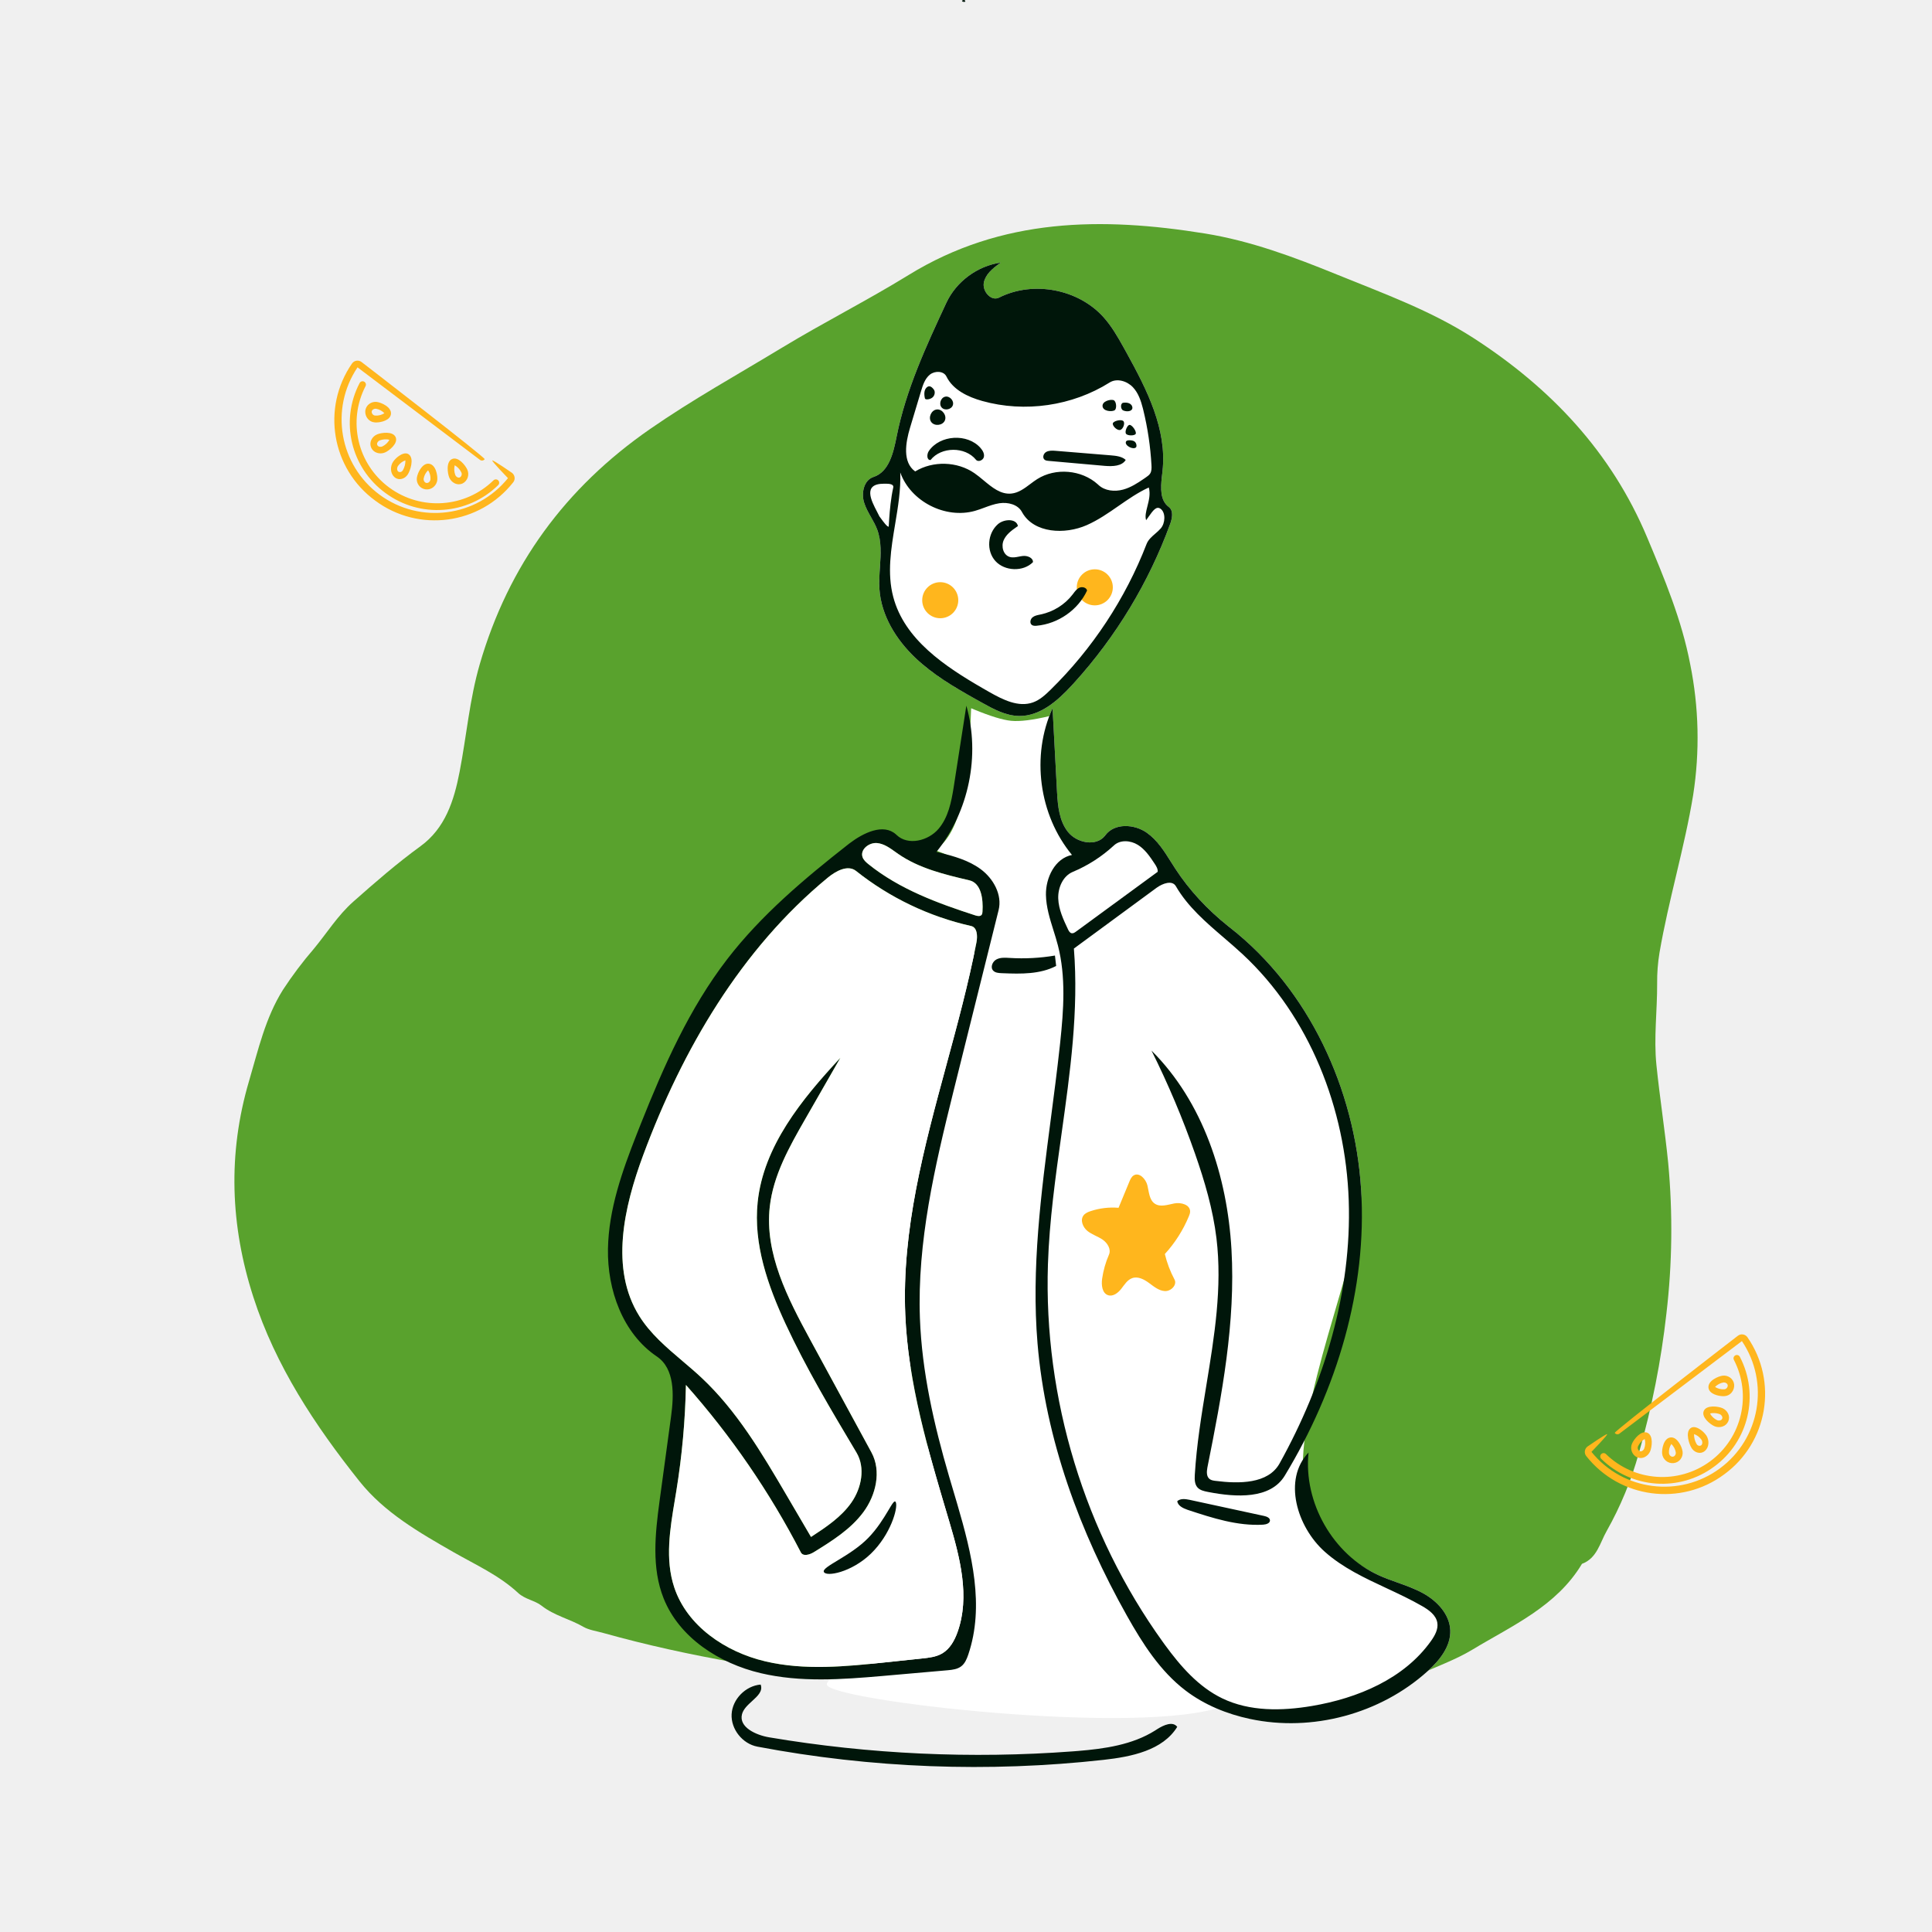
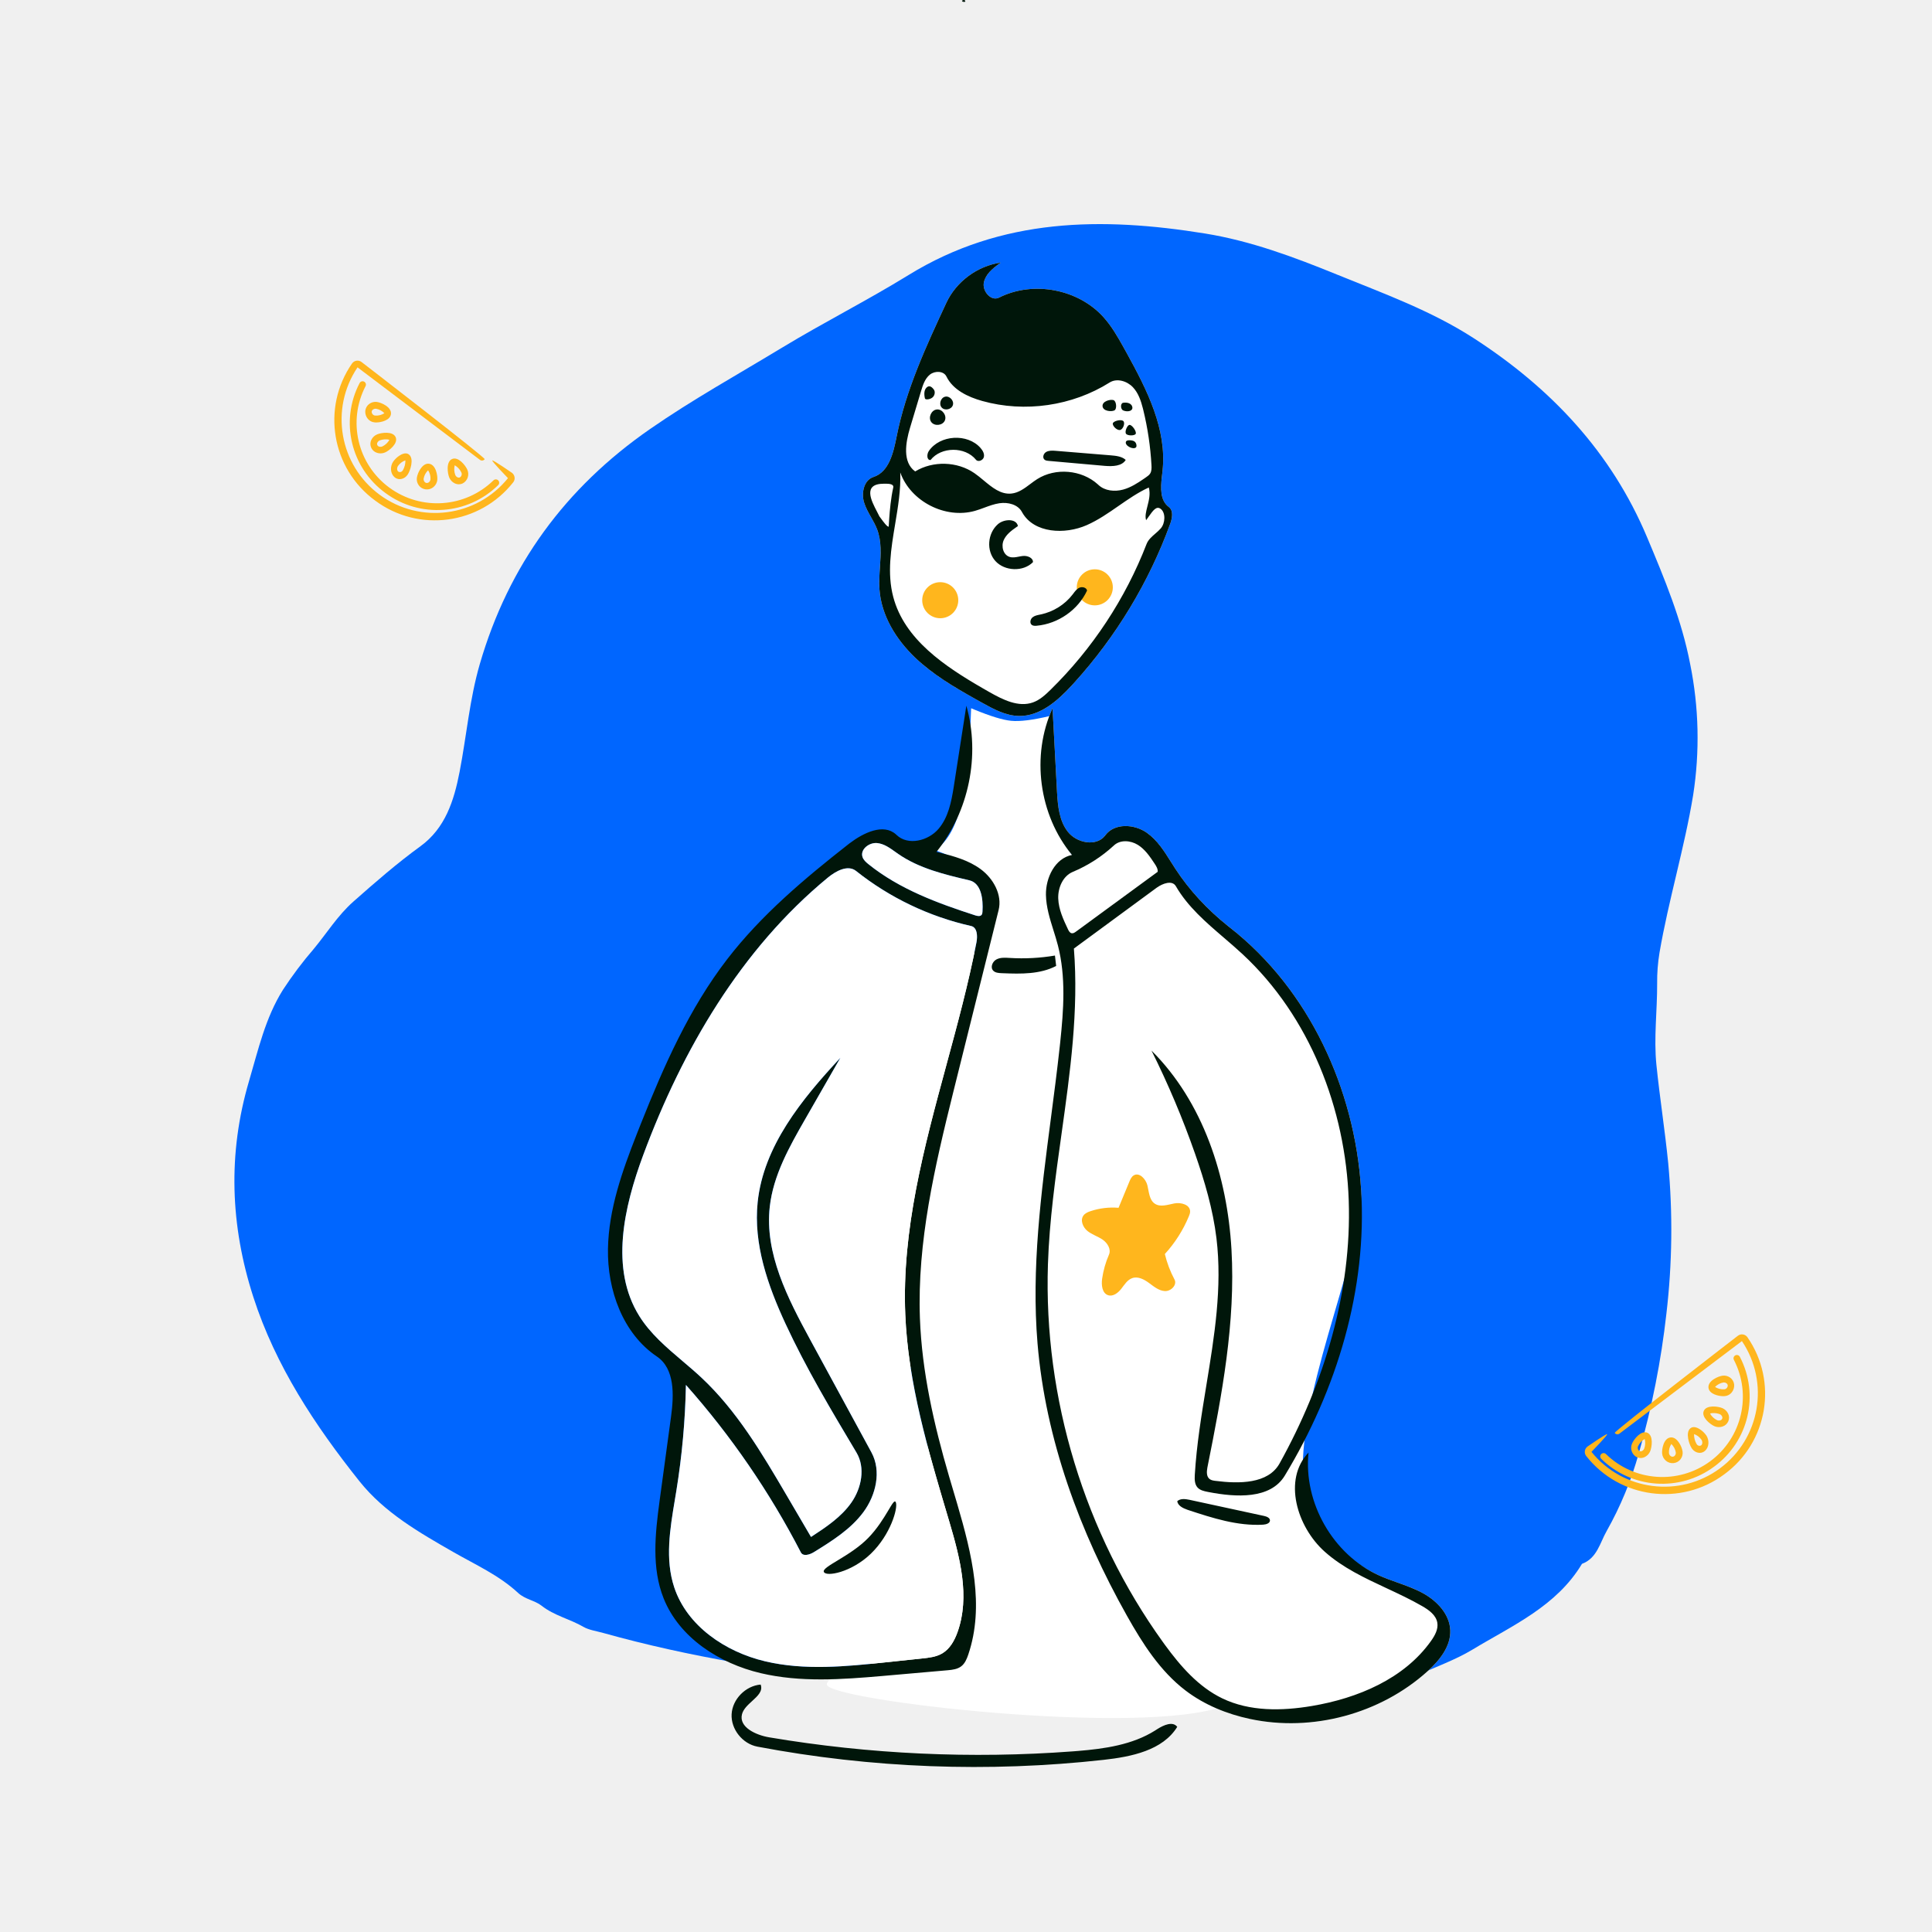
<svg xmlns="http://www.w3.org/2000/svg" width="610" height="610" viewBox="0 0 610 610" fill="none">
-   <path fill-rule="evenodd" clip-rule="evenodd" d="M341.101 538.675C367.398 538.879 393.687 537.686 419.857 535.103L419.924 535.915C414.538 536.427 409.149 536.902 403.763 537.461C387.136 539.203 370.44 539.586 353.748 540.018C341.431 540.284 329.127 539.063 317.101 536.383C302.737 533.261 288.082 532.24 273.502 530.653C245.499 527.606 217.725 523.2 190.546 515.605C188.406 515.006 185.931 514.656 184.204 513.653C179.921 511.167 174.979 510.121 170.98 506.967C168.851 505.29 165.791 504.992 163.586 502.942C157.6 497.388 150.178 494.069 143.174 490.061C132.373 483.88 121.374 477.566 113.532 467.733C99.451 450.075 86.99 431.233 79.988 409.515C72.742 387.042 71.846 364.341 78.625 341.341C81.542 331.437 83.769 321.412 89.325 312.538C92.287 308.006 95.547 303.676 99.084 299.578C103.223 294.587 106.62 289.047 111.582 284.656C118.447 278.58 125.323 272.595 132.758 267.185C140.567 261.507 143.336 252.86 145.111 243.693C147.306 232.366 148.248 220.817 151.489 209.671C160.551 178.504 178.49 154.018 205.199 135.49C218.681 126.137 232.967 118.23 246.938 109.761C260.053 101.809 273.812 94.879 286.849 86.846C316.307 68.702 347.971 68.481 380.448 73.723C394.865 76.051 408.528 81.144 422.047 86.652C436.813 92.668 451.82 98.057 465.334 106.797C489.636 122.518 508.734 142.681 520.074 169.706C525.535 182.719 530.98 195.742 533.643 209.661C536.408 223.275 536.729 237.273 534.592 251C531.842 267.786 526.835 284.068 523.96 300.814C523.429 304.019 523.181 307.264 523.219 310.512C523.264 319.092 522.117 327.681 522.989 336.24C524.045 346.593 525.682 356.888 526.712 367.242C528.185 383.067 527.993 399.003 526.138 414.788C524.473 429.659 521.569 444.364 517.456 458.75C515.076 467.357 511.655 475.642 507.268 483.419C505.18 487.058 504.26 491.998 499.486 493.758C491.421 507.191 477.54 513.204 464.933 520.824C459.406 524.164 453.28 526.255 447.481 528.992C442.758 531.22 437.837 531.09 433.059 532.07C420.026 534.753 406.713 535.469 393.46 536.505C376.057 537.869 358.604 538.295 341.101 538.675Z" fill="#59A22D" />
+   <path fill-rule="evenodd" clip-rule="evenodd" d="M341.101 538.675C367.398 538.879 393.687 537.686 419.857 535.103L419.924 535.915C414.538 536.427 409.149 536.902 403.763 537.461C387.136 539.203 370.44 539.586 353.748 540.018C341.431 540.284 329.127 539.063 317.101 536.383C302.737 533.261 288.082 532.24 273.502 530.653C245.499 527.606 217.725 523.2 190.546 515.605C188.406 515.006 185.931 514.656 184.204 513.653C179.921 511.167 174.979 510.121 170.98 506.967C168.851 505.29 165.791 504.992 163.586 502.942C157.6 497.388 150.178 494.069 143.174 490.061C132.373 483.88 121.374 477.566 113.532 467.733C99.451 450.075 86.99 431.233 79.988 409.515C72.742 387.042 71.846 364.341 78.625 341.341C81.542 331.437 83.769 321.412 89.325 312.538C92.287 308.006 95.547 303.676 99.084 299.578C103.223 294.587 106.62 289.047 111.582 284.656C118.447 278.58 125.323 272.595 132.758 267.185C140.567 261.507 143.336 252.86 145.111 243.693C147.306 232.366 148.248 220.817 151.489 209.671C160.551 178.504 178.49 154.018 205.199 135.49C218.681 126.137 232.967 118.23 246.938 109.761C260.053 101.809 273.812 94.879 286.849 86.846C316.307 68.702 347.971 68.481 380.448 73.723C394.865 76.051 408.528 81.144 422.047 86.652C436.813 92.668 451.82 98.057 465.334 106.797C489.636 122.518 508.734 142.681 520.074 169.706C525.535 182.719 530.98 195.742 533.643 209.661C536.408 223.275 536.729 237.273 534.592 251C531.842 267.786 526.835 284.068 523.96 300.814C523.429 304.019 523.181 307.264 523.219 310.512C523.264 319.092 522.117 327.681 522.989 336.24C524.045 346.593 525.682 356.888 526.712 367.242C528.185 383.067 527.993 399.003 526.138 414.788C524.473 429.659 521.569 444.364 517.456 458.75C515.076 467.357 511.655 475.642 507.268 483.419C505.18 487.058 504.26 491.998 499.486 493.758C491.421 507.191 477.54 513.204 464.933 520.824C459.406 524.164 453.28 526.255 447.481 528.992C442.758 531.22 437.837 531.09 433.059 532.07C420.026 534.753 406.713 535.469 393.46 536.505C376.057 537.869 358.604 538.295 341.101 538.675Z" fill="#0066ff" />
  <path fill-rule="evenodd" clip-rule="evenodd" d="M304.672 0.549C304.29 0.655 303.685 0.583 303.746 0.191C303.974 0.073 304.23 -0.047 304.478 0.019C304.727 0.085 304.888 0.444 304.689 0.606L304.672 0.549Z" fill="#00160A" />
  <path fill-rule="evenodd" clip-rule="evenodd" d="M306.618 223.62L307.567 224.015C312.707 226.134 316.596 227.322 319.233 227.581C322.03 227.856 326.115 227.348 331.488 226.06L331.384 227.394C330.506 239.066 330.54 247.878 331.488 253.828C332.471 260.002 334.801 265.371 338.477 269.936C334.347 274.556 328.126 279.214 335.8 300.792C341.009 315.438 332.162 367.286 331.384 410.856C331.017 431.475 335.322 450.423 338.477 462.358C346.013 490.872 358.22 515.217 371.693 526.317C378.422 531.86 389.917 537.315 386.426 538.637C360.65 548.397 261.488 536.908 261.08 531.873C260.706 527.249 287.396 527.847 291.173 506.869C298.479 466.291 285.756 393.306 286.117 384.339C287.181 357.857 295.096 325.733 305 301.7C305.369 300.805 308.064 300.644 311.687 300.792L311.938 299.775C314.255 290.217 314.653 283.673 313.133 280.142C311.372 276.051 305.37 272.134 295.128 268.39C298.794 266.177 301.515 261.611 303.291 254.693L303.475 253.952C305.143 247.043 306.191 236.933 306.618 223.62Z" fill="white" />
  <path fill-rule="evenodd" clip-rule="evenodd" d="M310.251 369.149C311.342 355.819 311.279 350.69 313.133 337.444C313.671 333.604 312.868 302.028 306.199 307.075C303.7 308.965 304.695 313.181 303.502 316.078C293.598 340.111 287.181 357.858 286.117 384.34C285.57 397.941 284.656 411.607 285.754 425.175C287.701 449.221 306.896 410.171 310.251 369.149Z" fill="white" />
  <path fill-rule="evenodd" clip-rule="evenodd" d="M327.582 424.155C324.934 392.409 331.39 360.717 334.75 329.039C335.83 318.856 336.573 308.414 334.018 298.5C332.653 293.201 330.348 288.05 330.239 282.578C330.13 277.106 333.118 270.984 338.477 269.936C327.999 257.309 325.509 238.554 332.329 223.62C332.79 232.246 333.251 240.873 333.712 249.499C333.957 254.091 334.318 259.005 337.155 262.619C339.991 266.233 346.272 267.426 348.995 263.725C351.881 259.804 358.156 260.146 362.128 262.956C366.099 265.767 368.457 270.261 371.12 274.337C375.765 281.447 381.703 287.673 388.383 292.907C413.307 312.436 427.731 343.764 429.739 375.411C430.893 393.611 411.411 435.314 411.317 463.391C411.248 484.137 429.201 494.6 435.349 497.387C439.935 499.466 444.923 500.63 449.333 503.061C453.743 505.492 457.69 509.669 457.898 514.71C458.108 519.809 454.52 524.244 450.738 527.66C435.814 541.14 414.311 546.919 394.662 542.732C387.355 541.175 380.264 538.286 374.316 533.755C366.317 527.661 360.759 518.944 355.828 510.17C340.934 483.666 330.11 454.469 327.582 424.155Z" fill="white" />
  <path fill-rule="evenodd" clip-rule="evenodd" d="M283.101 137.821C286.03 123.069 292.438 109.261 298.792 95.616C301.919 88.9 308.614 83.953 315.984 82.913C313.685 84.543 311.212 86.428 310.642 89.177C310.071 91.926 312.911 95.239 315.428 93.969C326.18 88.54 340.46 91.234 348.465 100.201C351.168 103.229 353.158 106.808 355.124 110.354C361.728 122.263 368.546 135.162 367.051 148.678C366.606 152.702 365.765 157.623 369.016 160.059C370.587 161.237 370.107 163.663 369.434 165.502C362.566 184.28 351.946 201.693 338.373 216.428C333.905 221.279 328.369 226.16 321.754 226.058C317.547 225.994 313.68 223.89 310.01 221.842C302.651 217.735 295.208 213.567 289.091 207.786C282.973 202.006 278.223 194.348 277.669 185.975C277.251 179.658 279.181 173.047 276.933 167.124C275.812 164.173 273.719 161.635 272.809 158.613C271.9 155.591 272.771 151.584 275.787 150.606C280.722 149.006 282.095 142.884 283.101 137.821Z" fill="white" />
  <ellipse cx="345.666" cy="185.44" rx="5.693" ry="5.693" fill="#FFB61D" />
  <path fill-rule="evenodd" clip-rule="evenodd" d="M237.477 537.076C239.253 535.456 240.929 533.927 240.163 531.873C235.383 532.282 231.246 536.508 230.999 541.234C230.751 545.96 234.425 550.585 239.137 551.476C275.093 558.284 312.094 559.694 348.476 555.643C357.241 554.667 367.113 552.668 371.693 545.232C370.301 543.376 367.453 544.641 365.422 545.923L364.699 546.388C357.535 550.9 348.796 552.153 340.267 552.847L338.671 552.972C306.704 555.362 274.44 553.867 242.841 548.534C238.638 547.825 233.222 545.322 234.273 541.244C234.693 539.616 236.114 538.32 237.477 537.076ZM333.753 250.246L332.329 223.62C325.509 238.554 327.999 257.309 338.477 269.936C333.118 270.984 330.13 277.106 330.239 282.578C330.315 286.407 331.467 290.078 332.619 293.753C333.114 295.33 333.608 296.908 334.019 298.5C336.574 308.414 335.83 318.856 334.75 329.039L334.604 330.396C333.78 337.976 332.788 345.556 331.797 353.137C328.702 376.791 325.606 400.458 327.582 424.155C330.11 454.469 340.934 483.666 355.828 510.17C360.759 518.944 366.317 527.661 374.316 533.755C380.264 538.286 387.355 541.175 394.663 542.732C414.311 546.919 435.815 541.14 450.738 527.66C454.52 524.244 458.108 519.809 457.898 514.71C457.69 509.669 453.743 505.492 449.333 503.061C446.766 501.647 444.004 500.661 441.239 499.674C439.254 498.965 437.267 498.256 435.35 497.387C420.88 490.828 411.501 474.443 413.154 458.611C404.995 467.147 409.452 482.063 418.26 489.923C423.939 494.99 430.856 498.22 437.792 501.458C441.614 503.243 445.442 505.03 449.071 507.129C451.171 508.343 453.4 509.941 453.808 512.336C454.155 514.376 453.053 516.367 451.859 518.056C443.372 530.054 428.689 536.196 414.22 538.636C404.732 540.236 394.59 540.416 385.919 536.236C378.41 532.617 372.747 526.1 367.81 519.343L367.17 518.461C342.452 484.126 329.473 441.459 330.872 399.141C331.326 385.407 333.24 371.734 335.152 358.078C337.886 338.558 340.614 319.073 339.066 299.492L365.247 280.251C367.138 278.909 370.113 277.824 371.259 279.801C375.01 286.278 380.738 291.192 386.46 296.101C388.445 297.804 390.429 299.505 392.329 301.272C413.528 320.974 424.854 350.057 425.84 379.018C426.826 407.98 418.075 436.736 404.011 462.054C400.386 468.58 391.155 468.504 383.763 467.561L383.568 467.536C382.981 467.457 382.383 467.343 381.918 466.985C380.907 466.209 380.969 464.726 381.199 463.436L381.259 463.118C385.796 440.49 390.146 417.535 388.819 394.492C387.492 371.449 379.901 347.969 363.567 331.701C368.831 342.253 373.428 353.139 377.32 364.273C380.359 372.963 382.979 381.854 384.082 390.995C385.951 406.484 383.421 421.928 380.884 437.415C379.35 446.78 377.813 456.161 377.245 465.578L377.233 465.783C377.16 467.15 377.194 468.635 378.096 469.645C378.886 470.529 380.134 470.806 381.296 471.035L381.59 471.093C390.243 472.767 401.098 473.424 405.648 465.912C422.066 438.806 431.746 407.059 429.739 375.411C427.732 343.764 413.307 312.436 388.383 292.907L387.759 292.413C381.333 287.283 375.62 281.225 371.12 274.337C370.654 273.624 370.197 272.897 369.739 272.169C367.582 268.739 365.404 265.275 362.128 262.956C358.157 260.146 351.881 259.804 348.995 263.725L348.863 263.898C346.074 267.387 339.947 266.176 337.155 262.619C334.471 259.201 334.003 254.618 333.753 250.246ZM295.68 268.956C305.933 256.245 309.559 238.501 305.111 222.807L301.118 248.504C300.373 253.201 299.41 258.058 296.35 261.674C293.111 265.501 286.668 267.099 283.063 263.611L282.887 263.447C278.923 259.88 272.621 262.935 268.238 266.267L267.85 266.566C253.974 277.441 240.345 288.903 229.598 302.859C217.626 318.405 209.606 336.55 202.351 354.781L201.013 358.165C196.445 369.802 192.184 381.802 191.955 394.276C191.717 407.249 196.609 421.019 207.392 428.292C213.094 432.139 212.8 440.452 211.875 447.251L208.238 473.99C206.852 484.286 205.693 495.045 209.532 504.667C214.492 517.099 227.114 525.197 240.179 528.275C252.721 531.23 265.8 530.282 278.658 529.162L299.31 527.348C300.793 527.213 302.335 527.009 303.505 526.105C304.663 525.211 305.254 523.782 305.722 522.398C310.904 507.075 306.862 490.661 302.243 474.89L299.641 466.095C294.883 449.812 291.072 433.14 290.451 416.197C289.569 392.125 295.133 368.358 300.947 344.947L315.294 287.354C316.503 282.501 313.637 277.369 309.6 274.399C305.831 271.627 301.215 270.337 296.656 269.199L295.68 268.956ZM261.364 277.105C263.929 274.992 267.704 272.933 270.304 275.003C280.88 283.426 293.396 289.415 306.605 292.372C308.478 292.792 308.67 295.281 308.358 297.228L308.301 297.547C305.788 310.506 302.306 323.351 298.828 336.183C291.758 362.263 284.705 388.285 285.83 415.09C286.662 434.919 291.972 454.218 297.609 473.294L299.861 480.883C303.192 492.17 306.272 504.3 302.318 515.336C301.371 517.978 299.919 520.607 297.496 522.035C295.6 523.152 293.334 523.408 291.144 523.639L278.535 524.97C266.189 526.264 253.602 527.388 241.545 524.526C228.997 521.548 216.914 513.372 212.872 501.165C209.94 492.31 211.535 482.769 213.085 473.497C213.185 472.894 213.286 472.293 213.385 471.693L213.56 470.622C215.347 459.594 216.355 448.44 216.573 437.271C230.807 453.303 243.027 471.109 252.86 490.141C253.568 491.512 255.648 490.879 256.963 490.067L257.974 489.441C263.373 486.093 268.794 482.548 272.57 477.473C276.582 472.08 278.358 464.479 275.15 458.576L255.596 422.596C248.557 409.627 241.409 395.624 243.045 380.995C244.09 371.649 248.643 363.135 253.323 354.933L265.344 333.969L264.167 335.239C252.408 347.994 241.009 362.413 239.22 379.57C237.882 392.396 242.155 405.117 247.521 416.884L248.044 418.02C253.827 430.482 260.743 442.378 267.775 454.191L270.415 458.618C273.289 463.431 272.018 469.834 268.802 474.428C265.794 478.725 261.382 481.786 256.976 484.675L256.065 485.27L247.512 470.677C240.021 457.915 232.273 445.079 221.469 434.97C219.543 433.168 217.516 431.448 215.49 429.729C210.413 425.42 205.338 421.113 201.841 415.508C192.707 400.864 196.809 381.899 202.746 365.616L203.111 364.623C215.449 331.409 233.969 299.667 261.364 277.105ZM399.075 478.629L375.554 473.539C374.214 473.261 372.669 473.083 371.693 473.983C371.911 475.406 373.456 476.175 374.898 476.68L375.229 476.792C382.863 479.307 390.74 481.855 398.797 481.392C399.753 481.336 400.984 480.963 400.973 480.044C400.964 479.211 399.923 478.812 399.075 478.629ZM333.467 304.986L333.085 301.7C328.395 302.492 323.611 302.747 318.861 302.457L318.719 302.449C317.323 302.363 315.853 302.273 314.626 302.917C313.357 303.584 312.61 305.39 313.568 306.442C314.199 307.135 315.254 307.223 316.201 307.263L316.643 307.281C322.386 307.518 328.406 307.623 333.467 304.986ZM272.324 270.593C271.52 268.196 274.428 265.93 276.951 266.185C279.095 266.402 280.908 267.699 282.682 268.969C282.746 269.015 282.81 269.061 282.874 269.106L283.624 269.636C289.538 273.73 296.604 275.695 303.637 277.376L306.046 277.944C309.727 278.806 310.404 283.583 310.226 287.42L310.202 287.842C310.18 288.193 310.149 288.568 309.931 288.844C309.491 289.401 308.618 289.237 307.941 289.018L307.239 288.791C295.54 284.985 283.787 280.574 274.223 272.871C273.441 272.242 272.642 271.543 272.324 270.593ZM315.537 83.232L315.984 82.913C308.614 83.953 301.919 88.9 298.792 95.616C292.438 109.261 286.03 123.069 283.101 137.821C282.095 142.884 280.722 149.006 275.787 150.606L275.601 150.671C272.735 151.751 271.919 155.653 272.809 158.613C273.307 160.266 274.159 161.774 275.012 163.285C275.718 164.535 276.425 165.787 276.933 167.124C278.371 170.912 278.1 174.983 277.827 179.078C277.673 181.385 277.519 183.699 277.669 185.975C278.223 194.348 282.973 202.006 289.091 207.786C294.616 213.007 301.223 216.913 307.873 220.647L310.01 221.842C313.68 223.89 317.547 225.994 321.754 226.058C328.369 226.16 333.905 221.279 338.373 216.428L339.028 215.713C352.288 201.131 362.677 183.977 369.434 165.502C370.107 163.663 370.587 161.237 369.016 160.059C366.275 158.005 366.443 154.184 366.829 150.625L367.051 148.678C368.506 135.517 362.081 122.942 355.646 111.296L354.796 109.763C352.935 106.412 351.018 103.061 348.465 100.201C340.46 91.234 326.18 88.54 315.428 93.969C312.911 95.239 310.071 91.926 310.642 89.177C311.175 86.606 313.374 84.79 315.537 83.232ZM282.629 165.479C283.535 160.052 284.445 154.601 284.246 149.175C287.497 158.312 298.456 163.943 307.833 161.295C308.828 161.014 309.801 160.654 310.773 160.294C312.344 159.713 313.912 159.132 315.565 158.889C318.241 158.494 321.376 159.267 322.656 161.636L322.787 161.87C326.516 168.361 336.189 168.857 343.115 165.808C346.693 164.233 349.911 161.999 353.131 159.765C356.219 157.622 359.307 155.479 362.715 153.915C363.279 155.911 362.753 157.975 362.272 159.863C361.852 161.513 361.466 163.029 361.872 164.247C362.128 163.894 362.371 163.551 362.602 163.223C364.087 161.118 365.122 159.651 366.487 160.683C368.065 161.876 367.952 165.159 366.487 166.846C365.967 167.444 365.355 167.975 364.745 168.503C363.635 169.465 362.533 170.419 362.014 171.762C355.336 189.026 344.909 204.846 331.653 217.825C330.029 219.415 328.298 221.004 326.153 221.772C321.586 223.407 316.663 220.938 312.447 218.545L310.424 217.388C298.246 210.369 285.58 201.886 282.035 188.495C280.044 180.973 281.332 173.252 282.629 165.479ZM320.929 166.419L321.396 166.1C320.919 163.638 316.971 163.824 315.059 165.516C311.778 168.42 311.352 173.908 314.285 177.141C317.219 180.374 323.074 180.602 326.145 177.491C326.211 176.126 324.422 175.399 323.016 175.534C322.574 175.576 322.13 175.663 321.686 175.749C320.72 175.937 319.758 176.124 318.831 175.853C316.743 175.242 316.044 172.512 316.892 170.569C317.666 168.795 319.293 167.546 320.929 166.419ZM279.07 152.726L279.789 152.723C280.835 152.736 282.27 152.877 282.035 153.915C281.28 157.259 280.935 161.157 280.751 163.829L280.597 166.277C280.151 166.449 278.873 164.695 278.137 163.684C277.986 163.478 277.858 163.302 277.765 163.181L277.669 163.061C277.474 162.638 277.211 162.137 276.924 161.588C275.105 158.122 272.274 152.726 279.07 152.726ZM290.803 123.5C291.38 121.581 292.035 119.542 293.601 118.281C295.167 117.021 297.944 117.071 298.823 118.873C300.883 123.098 305.599 125.336 310.144 126.607C323.57 130.359 338.557 128.183 350.343 120.771C352.637 119.329 355.841 120.294 357.698 122.262C359.401 124.066 360.222 126.49 360.838 128.902L361.001 129.559C362.379 135.232 363.237 141.029 363.559 146.856C363.611 147.782 363.63 148.778 363.116 149.552C362.806 150.019 362.334 150.351 361.872 150.671L361.154 151.169C359.112 152.575 357 153.927 354.613 154.578C351.946 155.306 348.824 155.002 346.816 153.111L346.58 152.894C341.492 148.317 333.262 147.602 327.471 151.277C326.726 151.749 326.006 152.29 325.286 152.831C323.441 154.216 321.598 155.6 319.346 155.832C315.984 156.179 313.265 153.917 310.558 151.666C309.602 150.87 308.647 150.076 307.666 149.399C302.243 145.654 294.585 145.429 288.949 148.848C284.906 145.942 285.905 139.798 287.334 135.045L290.803 123.5ZM350.698 143.765L333.17 142.329C332.17 142.253 331.112 142.226 330.273 142.725C329.375 143.26 329.033 144.657 329.91 145.221C330.25 145.44 330.682 145.483 331.093 145.519L348.87 147.096C351.319 147.295 354.258 147.193 355.427 145.208C354.218 144.102 352.386 143.904 350.698 143.765ZM310.629 144.335C310.895 143.308 310.3 142.257 309.596 141.451C305.499 136.753 296.745 137.268 293.256 142.413C292.577 143.414 292.576 145.325 293.804 145.246C297.163 140.989 304.728 140.941 308.145 145.155C308.818 145.986 310.362 145.361 310.629 144.335ZM358.68 141.24C358.966 140.949 358.874 139.764 358.075 139.309C357.484 138.973 355.811 138.81 355.532 139.387C354.902 140.652 357.805 142.133 358.68 141.24ZM358.592 136.957C358.891 136.221 357.472 134.156 356.654 134.153C355.935 134.15 355.04 136.252 355.519 136.945C356.009 137.654 358.323 137.617 358.592 136.957ZM353.621 135.766C354.602 135.621 355.384 133.465 354.613 132.897C353.847 132.331 351.62 132.924 351.376 133.63C351.124 134.359 352.569 135.922 353.621 135.766ZM294.01 133.227C295.028 134.643 297.595 134.385 298.311 132.796C299.027 131.206 297.521 129.11 295.788 129.283C294.054 129.457 292.993 131.811 294.01 133.227ZM354.642 129.594C355.766 130.073 357.446 129.955 357.544 128.788C357.453 127.226 355.735 126.981 354.613 127.172C353.716 127.325 353.733 129.207 354.642 129.594ZM351.892 129.556C352.704 129.104 352.492 126.644 351.585 126.334C350.603 125.998 347.962 126.663 348.114 128.263C348.267 129.863 350.969 130.069 351.892 129.556ZM297.335 128.682C298.315 129.754 300.415 129.292 300.854 127.907C301.292 126.522 299.842 124.934 298.424 125.246C297.005 125.559 296.356 127.609 297.335 128.682ZM294.421 125.489C295.204 124.826 295.316 123.634 294.859 123.01C293.938 121.749 293.167 121.754 292.538 122.375C291.753 123.148 291.717 124.451 292.031 125.798C292.149 126.302 293.624 126.165 294.421 125.489ZM338.695 187.657C336.252 190.86 332.603 193.155 328.619 193.994C328.514 194.017 328.408 194.038 328.302 194.06C327.479 194.226 326.634 194.397 325.999 194.925C325.282 195.521 325.041 196.774 325.797 197.322C326.219 197.628 326.791 197.615 327.313 197.568C334.106 196.957 340.411 192.552 343.227 186.449C343.031 185.484 341.683 185.152 340.777 185.572C339.981 185.94 339.441 186.662 338.915 187.365C338.842 187.463 338.769 187.561 338.695 187.657Z" fill="#00160A" />
  <path fill-rule="evenodd" clip-rule="evenodd" d="M357.913 371.136C359.684 370.015 361.778 372.22 362.278 374.274C362.778 376.329 362.845 378.802 364.561 380.008C366.316 381.241 368.675 380.37 370.773 379.964C372.871 379.557 375.767 380.349 375.76 382.514C375.758 383.049 375.56 383.561 375.355 384.054C373.539 388.422 370.964 392.465 367.783 395.938C368.455 398.741 369.483 401.455 370.836 403.993C371.74 405.69 369.713 407.728 367.812 407.639C365.911 407.55 364.329 406.216 362.788 405.084C361.248 403.951 359.322 402.924 357.517 403.536C355.959 404.063 355.033 405.626 354.013 406.931C352.993 408.236 351.399 409.464 349.843 408.933C347.96 408.29 347.697 405.71 347.984 403.717C348.359 401.106 349.087 398.547 350.141 396.134C350.886 394.429 349.664 392.451 348.144 391.402C346.623 390.352 344.783 389.822 343.344 388.66C341.906 387.498 340.985 385.267 342.086 383.773C342.621 383.047 343.499 382.68 344.348 382.397C347.178 381.456 350.196 381.096 353.165 381.345C354.3 378.603 355.435 375.861 356.57 373.119C356.881 372.367 357.231 371.568 357.913 371.136V371.136Z" fill="#FFB61D" />
  <path fill-rule="evenodd" clip-rule="evenodd" d="M274.223 272.871C273.441 272.242 272.642 271.543 272.324 270.593C271.52 268.196 274.427 265.93 276.951 266.185C279.095 266.402 280.908 267.7 282.682 268.969C282.997 269.194 283.31 269.419 283.624 269.636C290.214 274.198 298.234 276.116 306.046 277.944C309.863 278.838 310.45 283.942 310.202 287.842C310.18 288.193 310.149 288.568 309.931 288.844C309.491 289.401 308.618 289.237 307.941 289.018C296.011 285.16 283.978 280.728 274.223 272.871ZM272.57 477.473C276.582 472.08 278.358 464.479 275.15 458.576L255.856 423.076C248.735 409.973 241.389 395.804 243.045 380.995C244.158 371.04 249.252 362.028 254.239 353.332L265.343 333.97C253.178 347.036 241.068 361.841 239.219 379.57C237.839 392.81 242.436 405.938 248.043 418.02C254.55 432.039 262.49 445.343 270.415 458.618C273.288 463.431 272.018 469.834 268.802 474.428C265.587 479.021 260.767 482.202 256.065 485.27L248.409 472.208C240.636 458.946 232.705 445.483 221.469 434.97C219.542 433.168 217.516 431.448 215.49 429.729C210.413 425.42 205.338 421.113 201.841 415.508C192.52 400.565 196.982 381.123 203.111 364.623C215.449 331.409 233.969 299.667 261.364 277.105C263.929 274.992 267.704 272.933 270.303 275.003C280.879 283.426 293.396 289.415 306.605 292.372C308.582 292.815 308.685 295.564 308.301 297.547C305.787 310.506 302.306 323.351 298.828 336.183C291.758 362.263 284.705 388.285 285.83 415.09C286.74 436.759 292.996 457.796 299.183 478.6C299.311 479.03 299.438 479.46 299.566 479.889C303.005 491.455 306.388 503.976 302.318 515.336C301.371 517.978 299.919 520.607 297.496 522.035C295.6 523.152 293.334 523.408 291.144 523.639L280.045 524.811C267.217 526.166 254.094 527.504 241.545 524.526C228.996 521.548 216.914 513.372 212.872 501.165C209.939 492.31 211.534 482.769 213.084 473.497C213.245 472.535 213.405 471.577 213.56 470.622C215.347 459.594 216.354 448.44 216.573 437.271C230.807 453.303 243.027 471.109 252.859 490.141C253.568 491.512 255.647 490.879 256.962 490.067C262.689 486.53 268.558 482.866 272.57 477.473Z" fill="white" />
  <path fill-rule="evenodd" clip-rule="evenodd" d="M365.521 275.26C365.614 274.346 365.085 273.497 364.579 272.73C363.092 270.481 361.534 268.16 359.243 266.743C356.952 265.326 353.705 265.08 351.728 266.911C347.924 270.435 343.499 273.283 338.72 275.283C335.577 276.599 333.993 280.318 334.124 283.73C334.254 287.142 335.741 290.335 337.2 293.42C337.454 293.957 337.791 294.56 338.376 294.661C338.864 294.745 339.326 294.437 339.726 294.143C348.325 287.849 356.923 281.555 365.521 275.26Z" fill="white" />
  <path fill-rule="evenodd" clip-rule="evenodd" d="M162.037 152.283C162.393 151.838 162.55 151.266 162.471 150.702C162.394 150.132 162.09 149.618 161.627 149.277C161.627 149.277 155.788 145.226 155.443 145.376C155.098 145.527 160.385 150.967 160.385 150.967C150.462 163.273 132.595 165.582 119.862 156.206C107.13 146.829 104.054 129.095 112.885 115.985L151.556 145.208C152.025 145.553 152.686 145.453 153.031 144.985C153.377 144.516 114.145 114.294 114.145 114.294C113.687 113.948 113.108 113.803 112.541 113.893C111.974 113.983 111.468 114.299 111.14 114.77C101.44 128.806 104.693 148.005 118.476 158.07C132.168 168.247 151.483 165.681 162.037 152.283ZM121.671 155.64C132.531 163.688 147.656 162.639 157.293 153.168C157.711 152.76 157.718 152.091 157.308 151.674C156.899 151.257 156.228 151.25 155.809 151.658C146.896 160.366 132.962 161.338 122.919 153.953C112.876 146.567 109.692 133.008 115.404 121.946C115.594 121.609 115.584 121.196 115.378 120.869C115.172 120.541 114.804 120.352 114.417 120.375C114.03 120.398 113.687 120.63 113.522 120.98C107.29 132.955 110.75 147.673 121.671 155.64ZM123.462 148.365C123.395 147.449 123.624 146.537 124.106 145.802C124.687 144.977 125.406 144.293 126.22 143.789C127.759 142.824 128.674 143.123 129.171 143.543C130.789 144.905 129.53 148.582 128.779 149.749C128.182 150.695 127.229 151.263 126.209 151.28C125.622 151.284 125.048 151.072 124.575 150.674C123.929 150.125 123.524 149.282 123.462 148.365ZM128 145.357C127.083 145.659 126.268 146.273 125.663 147.117C125.465 147.416 125.369 147.788 125.394 148.163C125.41 148.448 125.532 148.713 125.728 148.89C126.253 149.226 126.916 149.023 127.225 148.433C127.75 147.521 128.02 146.449 128 145.357ZM134.445 154.515C135.34 154.61 136.234 154.332 136.892 153.754C137.555 153.184 137.973 152.406 138.067 151.565C138.224 150.24 137.648 146.649 135.414 146.412C134.713 146.336 133.691 146.585 132.675 148.162C132.133 148.993 131.771 149.918 131.611 150.881C131.503 151.72 131.727 152.568 132.24 153.261C132.747 153.96 133.552 154.418 134.445 154.515ZM135.167 148.477C135.719 149.337 135.98 150.334 135.915 151.337C135.882 151.681 135.714 152.002 135.445 152.237C135.245 152.423 134.967 152.516 134.687 152.49C134.41 152.451 134.163 152.302 134.009 152.082C133.802 151.796 133.715 151.448 133.763 151.106C133.938 150.116 134.428 149.199 135.167 148.477ZM142.73 144.934C144.707 144.059 146.99 146.992 147.53 148.257V148.254C148.302 149.892 147.634 151.859 146.034 152.658C145.668 152.822 145.272 152.907 144.872 152.907C144.425 152.904 143.983 152.802 143.578 152.608C142.804 152.237 142.19 151.589 141.853 150.786C141.315 149.524 140.752 145.808 142.73 144.934ZM144.44 150.699C144.679 150.818 144.956 150.83 145.204 150.729C145.755 150.394 145.945 149.672 145.633 149.1C145.179 148.171 144.459 147.404 143.569 146.902C143.323 147.911 143.383 148.972 143.742 149.944C143.876 150.274 144.125 150.543 144.44 150.699ZM118.96 126.906C118.121 126.799 117.274 127.023 116.58 127.535C115.881 128.043 115.423 128.848 115.325 129.741C115.204 131.607 116.526 133.225 118.283 133.362C118.438 133.379 118.593 133.388 118.749 133.387C120.301 133.387 123.225 132.717 123.44 130.708C123.667 128.473 120.286 127.064 118.96 126.906ZM118.506 131.21C117.872 131.2 117.36 130.656 117.353 129.982C117.391 129.705 117.54 129.458 117.761 129.304C117.995 129.133 118.274 129.043 118.558 129.047C118.617 129.047 118.677 129.047 118.738 129.058C119.73 129.232 120.649 129.723 121.372 130.465C120.509 131.017 119.508 131.276 118.503 131.21H118.506ZM117.195 141.342C116.845 140.553 116.862 139.653 117.243 138.878C117.616 138.102 118.265 137.486 119.067 137.148C120.328 136.606 124.042 136.054 124.917 138.026C125.792 139.999 122.861 142.301 121.597 142.842C121.136 143.042 120.637 143.146 120.133 143.147C119.771 143.147 119.41 143.091 119.066 142.982C118.229 142.73 117.545 142.131 117.195 141.342ZM121.877 138.717C121.206 138.706 120.54 138.818 119.911 139.047H119.914C119.582 139.18 119.313 139.429 119.156 139.746C119.027 139.983 119.016 140.265 119.125 140.512C119.234 140.759 119.453 140.943 119.718 141.011C120.06 141.112 120.428 141.088 120.753 140.943C121.682 140.487 122.448 139.765 122.951 138.872C122.607 138.751 122.242 138.698 121.877 138.717Z" fill="#FFB61D" />
  <path fill-rule="evenodd" clip-rule="evenodd" d="M500.829 459.723C500.473 459.278 500.316 458.706 500.396 458.142C500.472 457.572 500.777 457.058 501.24 456.717C501.24 456.717 507.078 452.666 507.424 452.816C507.769 452.967 502.481 458.407 502.481 458.407C512.405 470.713 530.272 473.022 543.004 463.646C555.737 454.269 558.813 436.535 549.981 423.425L511.31 452.648C510.841 452.993 510.181 452.893 509.835 452.425C509.489 451.956 548.722 421.734 548.722 421.734C549.179 421.388 549.759 421.243 550.326 421.333C550.893 421.423 551.399 421.739 551.727 422.21C561.426 436.246 558.174 455.445 544.391 465.51C530.698 475.687 511.383 473.121 500.829 459.723ZM541.196 463.08C530.336 471.128 515.211 470.079 505.574 460.608C505.156 460.2 505.149 459.531 505.558 459.114C505.968 458.697 506.639 458.69 507.057 459.098C515.971 467.806 529.905 468.778 539.948 461.393C549.991 454.007 553.174 440.448 547.462 429.386C547.272 429.049 547.283 428.636 547.488 428.309C547.694 427.981 548.063 427.792 548.45 427.815C548.836 427.838 549.18 428.07 549.345 428.42C555.577 440.395 552.117 455.113 541.196 463.08ZM539.404 455.805C539.471 454.889 539.242 453.977 538.76 453.242C538.179 452.417 537.461 451.733 536.647 451.229C535.108 450.264 534.192 450.563 533.696 450.983C532.078 452.345 533.337 456.022 534.088 457.189C534.685 458.135 535.637 458.703 536.657 458.72C537.245 458.724 537.818 458.512 538.292 458.114C538.937 457.565 539.343 456.722 539.404 455.805ZM534.867 452.797C535.783 453.099 536.598 453.713 537.203 454.557C537.401 454.856 537.497 455.228 537.472 455.603C537.456 455.888 537.335 456.153 537.138 456.33C536.613 456.666 535.951 456.463 535.641 455.873C535.117 454.961 534.847 453.889 534.867 452.797ZM528.421 461.955C527.527 462.05 526.633 461.772 525.974 461.194C525.311 460.624 524.893 459.846 524.8 459.005C524.643 457.68 525.219 454.089 527.452 453.852C528.154 453.776 529.176 454.025 530.191 455.602C530.734 456.433 531.095 457.358 531.256 458.321C531.364 459.16 531.14 460.008 530.627 460.701C530.119 461.4 529.315 461.858 528.421 461.955ZM527.699 455.917C527.147 456.777 526.886 457.774 526.951 458.777C526.985 459.121 527.152 459.442 527.422 459.677C527.622 459.863 527.9 459.956 528.18 459.93C528.457 459.891 528.703 459.742 528.858 459.522C529.064 459.236 529.152 458.888 529.103 458.546C528.928 457.556 528.439 456.639 527.699 455.917ZM520.137 452.374C518.159 451.499 515.876 454.432 515.337 455.697V455.694C514.564 457.332 515.232 459.299 516.832 460.098C517.198 460.262 517.594 460.347 517.994 460.347C518.442 460.344 518.883 460.242 519.288 460.048C520.062 459.677 520.676 459.029 521.013 458.226C521.552 456.964 522.114 453.248 520.137 452.374ZM518.427 458.139C518.188 458.258 517.91 458.27 517.663 458.169C517.111 457.834 516.921 457.112 517.234 456.54C517.688 455.611 518.407 454.844 519.298 454.342C519.544 455.351 519.483 456.412 519.124 457.384C518.99 457.714 518.742 457.983 518.427 458.139ZM543.906 434.346C544.746 434.239 545.593 434.463 546.287 434.975C546.986 435.483 547.443 436.288 547.541 437.181C547.663 439.047 546.34 440.665 544.584 440.802C544.429 440.819 544.273 440.828 544.118 440.827C542.565 440.827 539.642 440.157 539.426 438.148C539.2 435.913 542.581 434.504 543.906 434.346ZM544.36 438.65C544.995 438.64 545.506 438.096 545.514 437.422C545.475 437.145 545.327 436.898 545.106 436.744C544.872 436.573 544.593 436.483 544.308 436.487C544.249 436.487 544.19 436.487 544.129 436.498C543.137 436.672 542.218 437.163 541.495 437.905C542.358 438.457 543.358 438.716 544.363 438.65H544.36ZM545.672 448.782C546.022 447.993 546.004 447.093 545.623 446.318C545.251 445.542 544.602 444.926 543.8 444.588C542.539 444.046 538.825 443.494 537.949 445.466C537.074 447.439 540.005 449.741 541.269 450.282C541.731 450.482 542.229 450.586 542.734 450.587C543.096 450.587 543.456 450.531 543.801 450.422C544.638 450.17 545.321 449.571 545.672 448.782ZM540.989 446.157C541.66 446.146 542.327 446.258 542.956 446.487H542.953C543.284 446.62 543.554 446.869 543.71 447.186C543.839 447.423 543.851 447.705 543.741 447.952C543.632 448.199 543.414 448.383 543.149 448.451C542.807 448.553 542.439 448.528 542.113 448.383C541.184 447.927 540.418 447.205 539.916 446.312C540.26 446.191 540.625 446.138 540.989 446.157Z" fill="#FFB61D" />
  <circle cx="296.867" cy="189.507" r="5.693" fill="#FFB61D" />
  <path fill-rule="evenodd" clip-rule="evenodd" d="M282.846 474.335C283.569 476.139 281.196 484.513 275.003 490.515C268.81 496.517 260.77 497.941 260.111 496.297C259.452 494.652 268.463 491.419 274.15 485.56C279.837 479.701 282.124 472.532 282.846 474.335Z" fill="#00160A" />
</svg>
